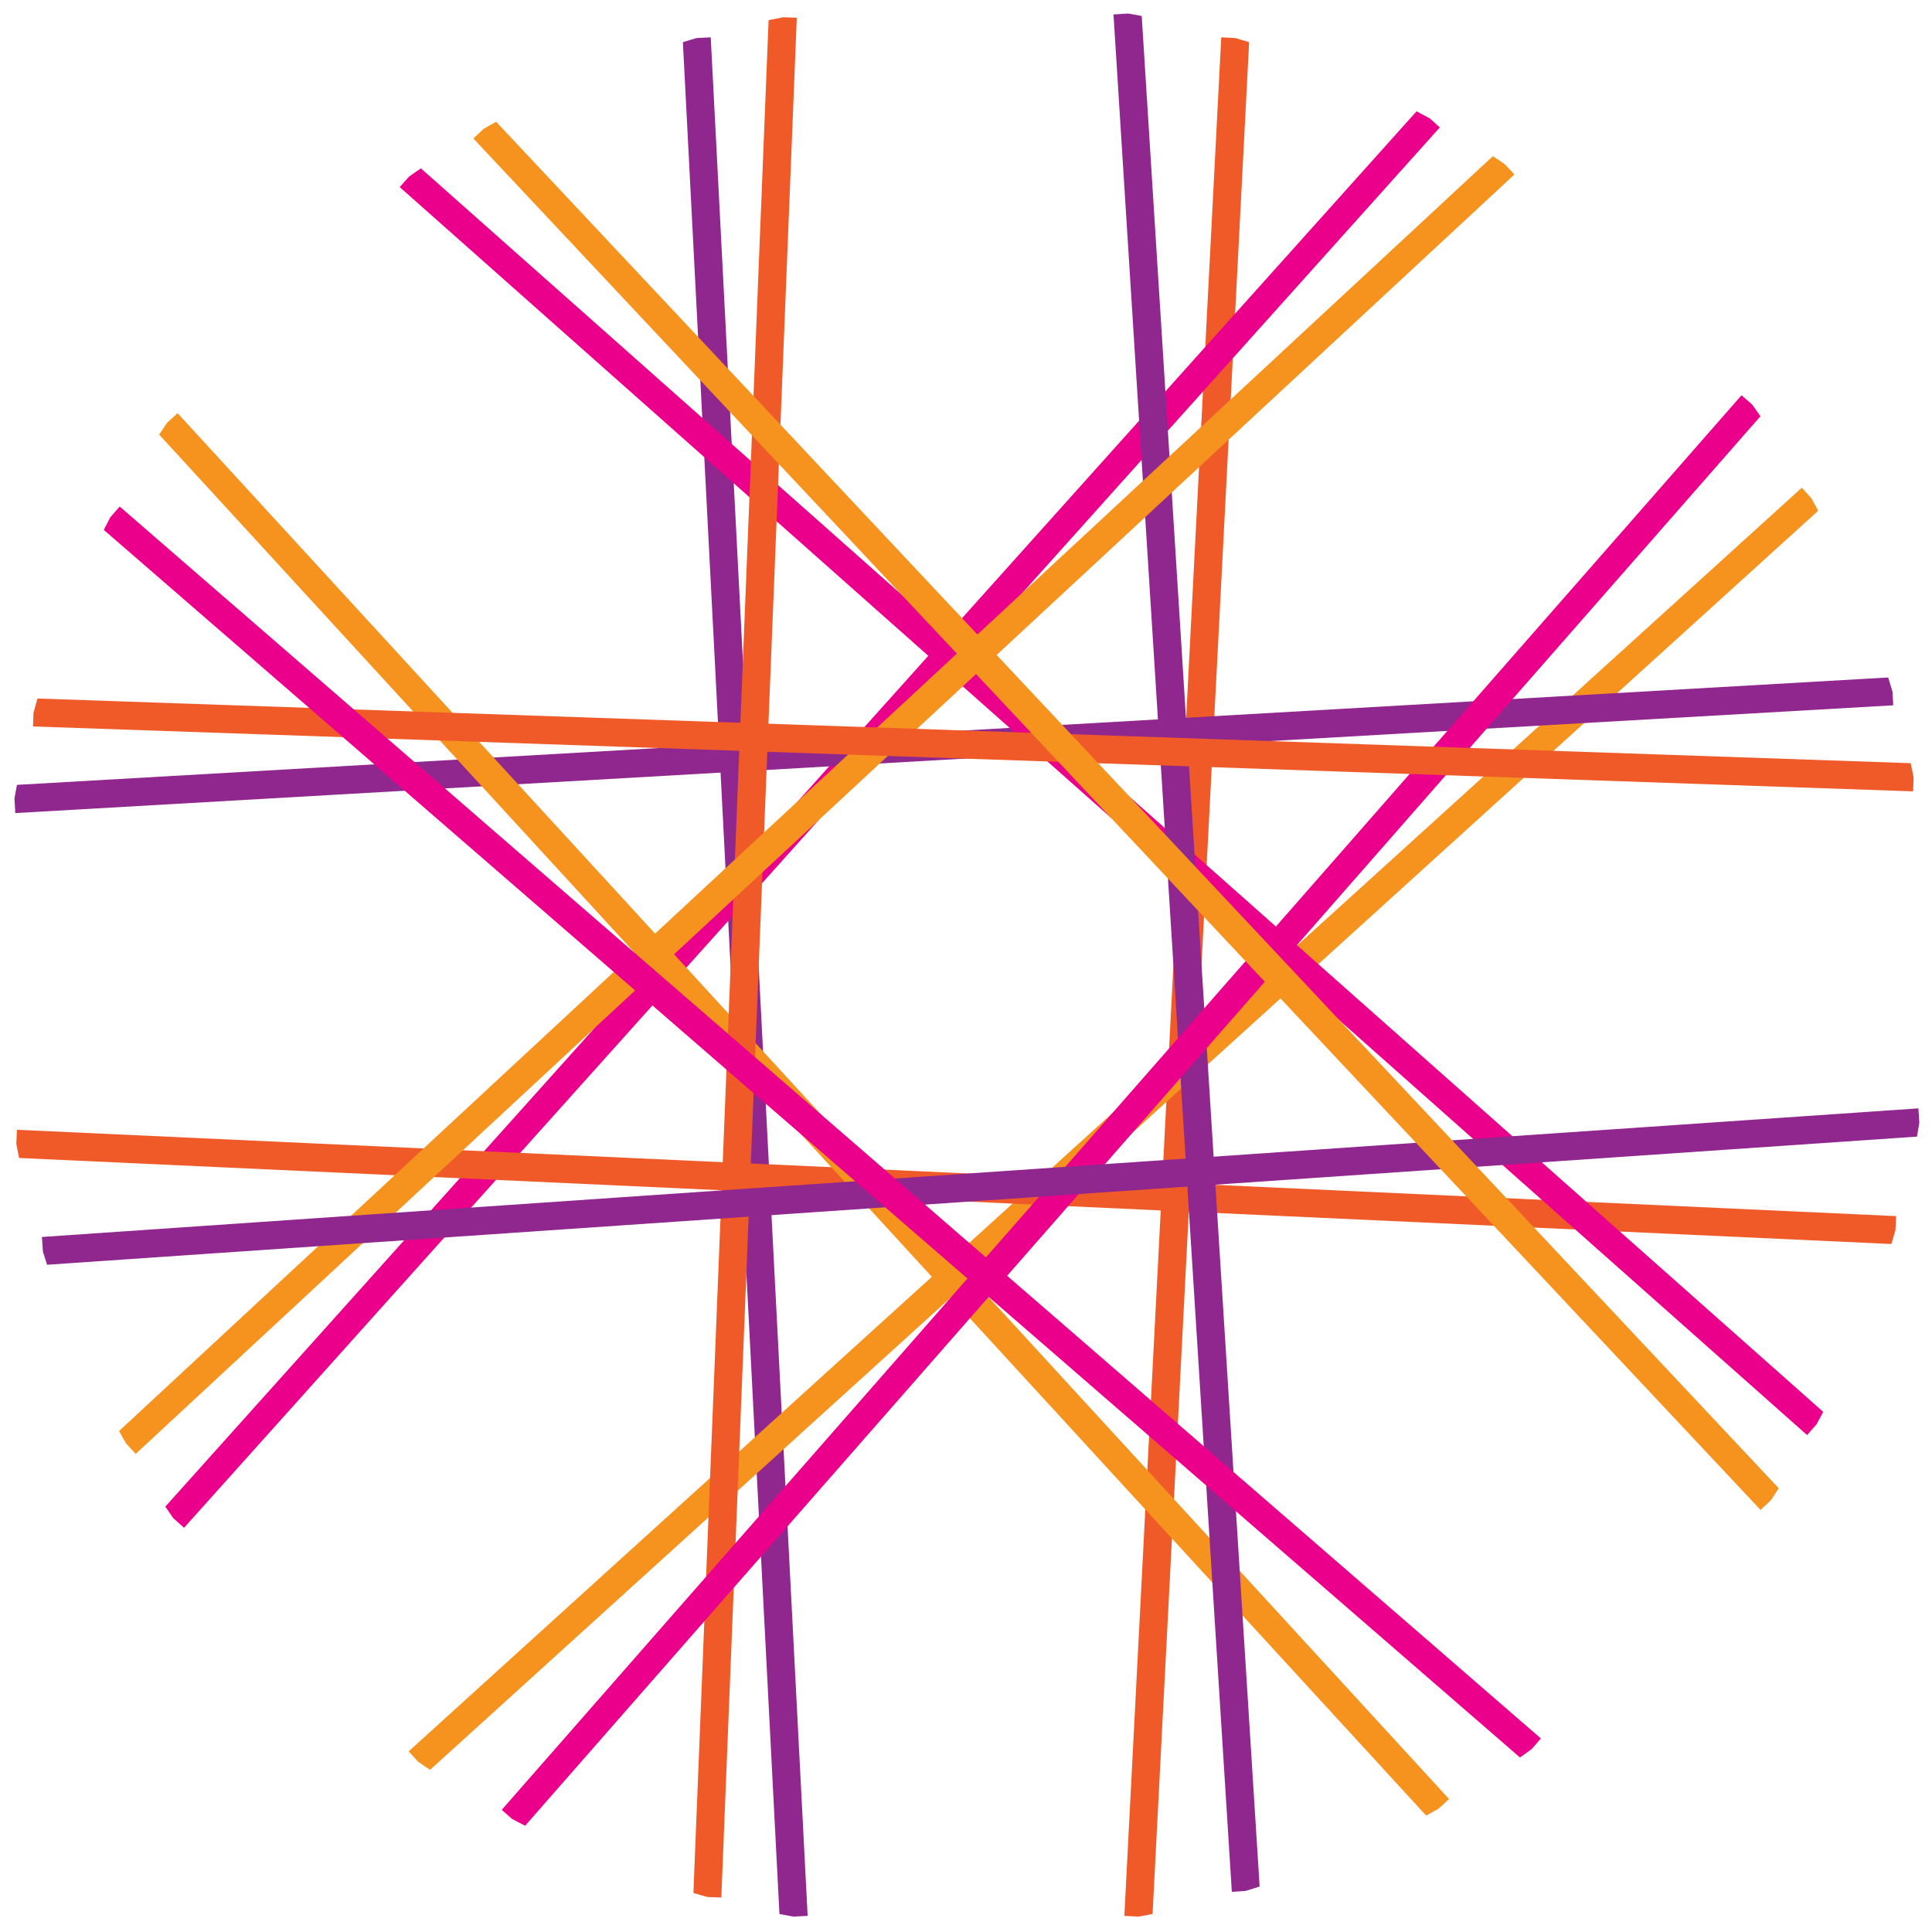
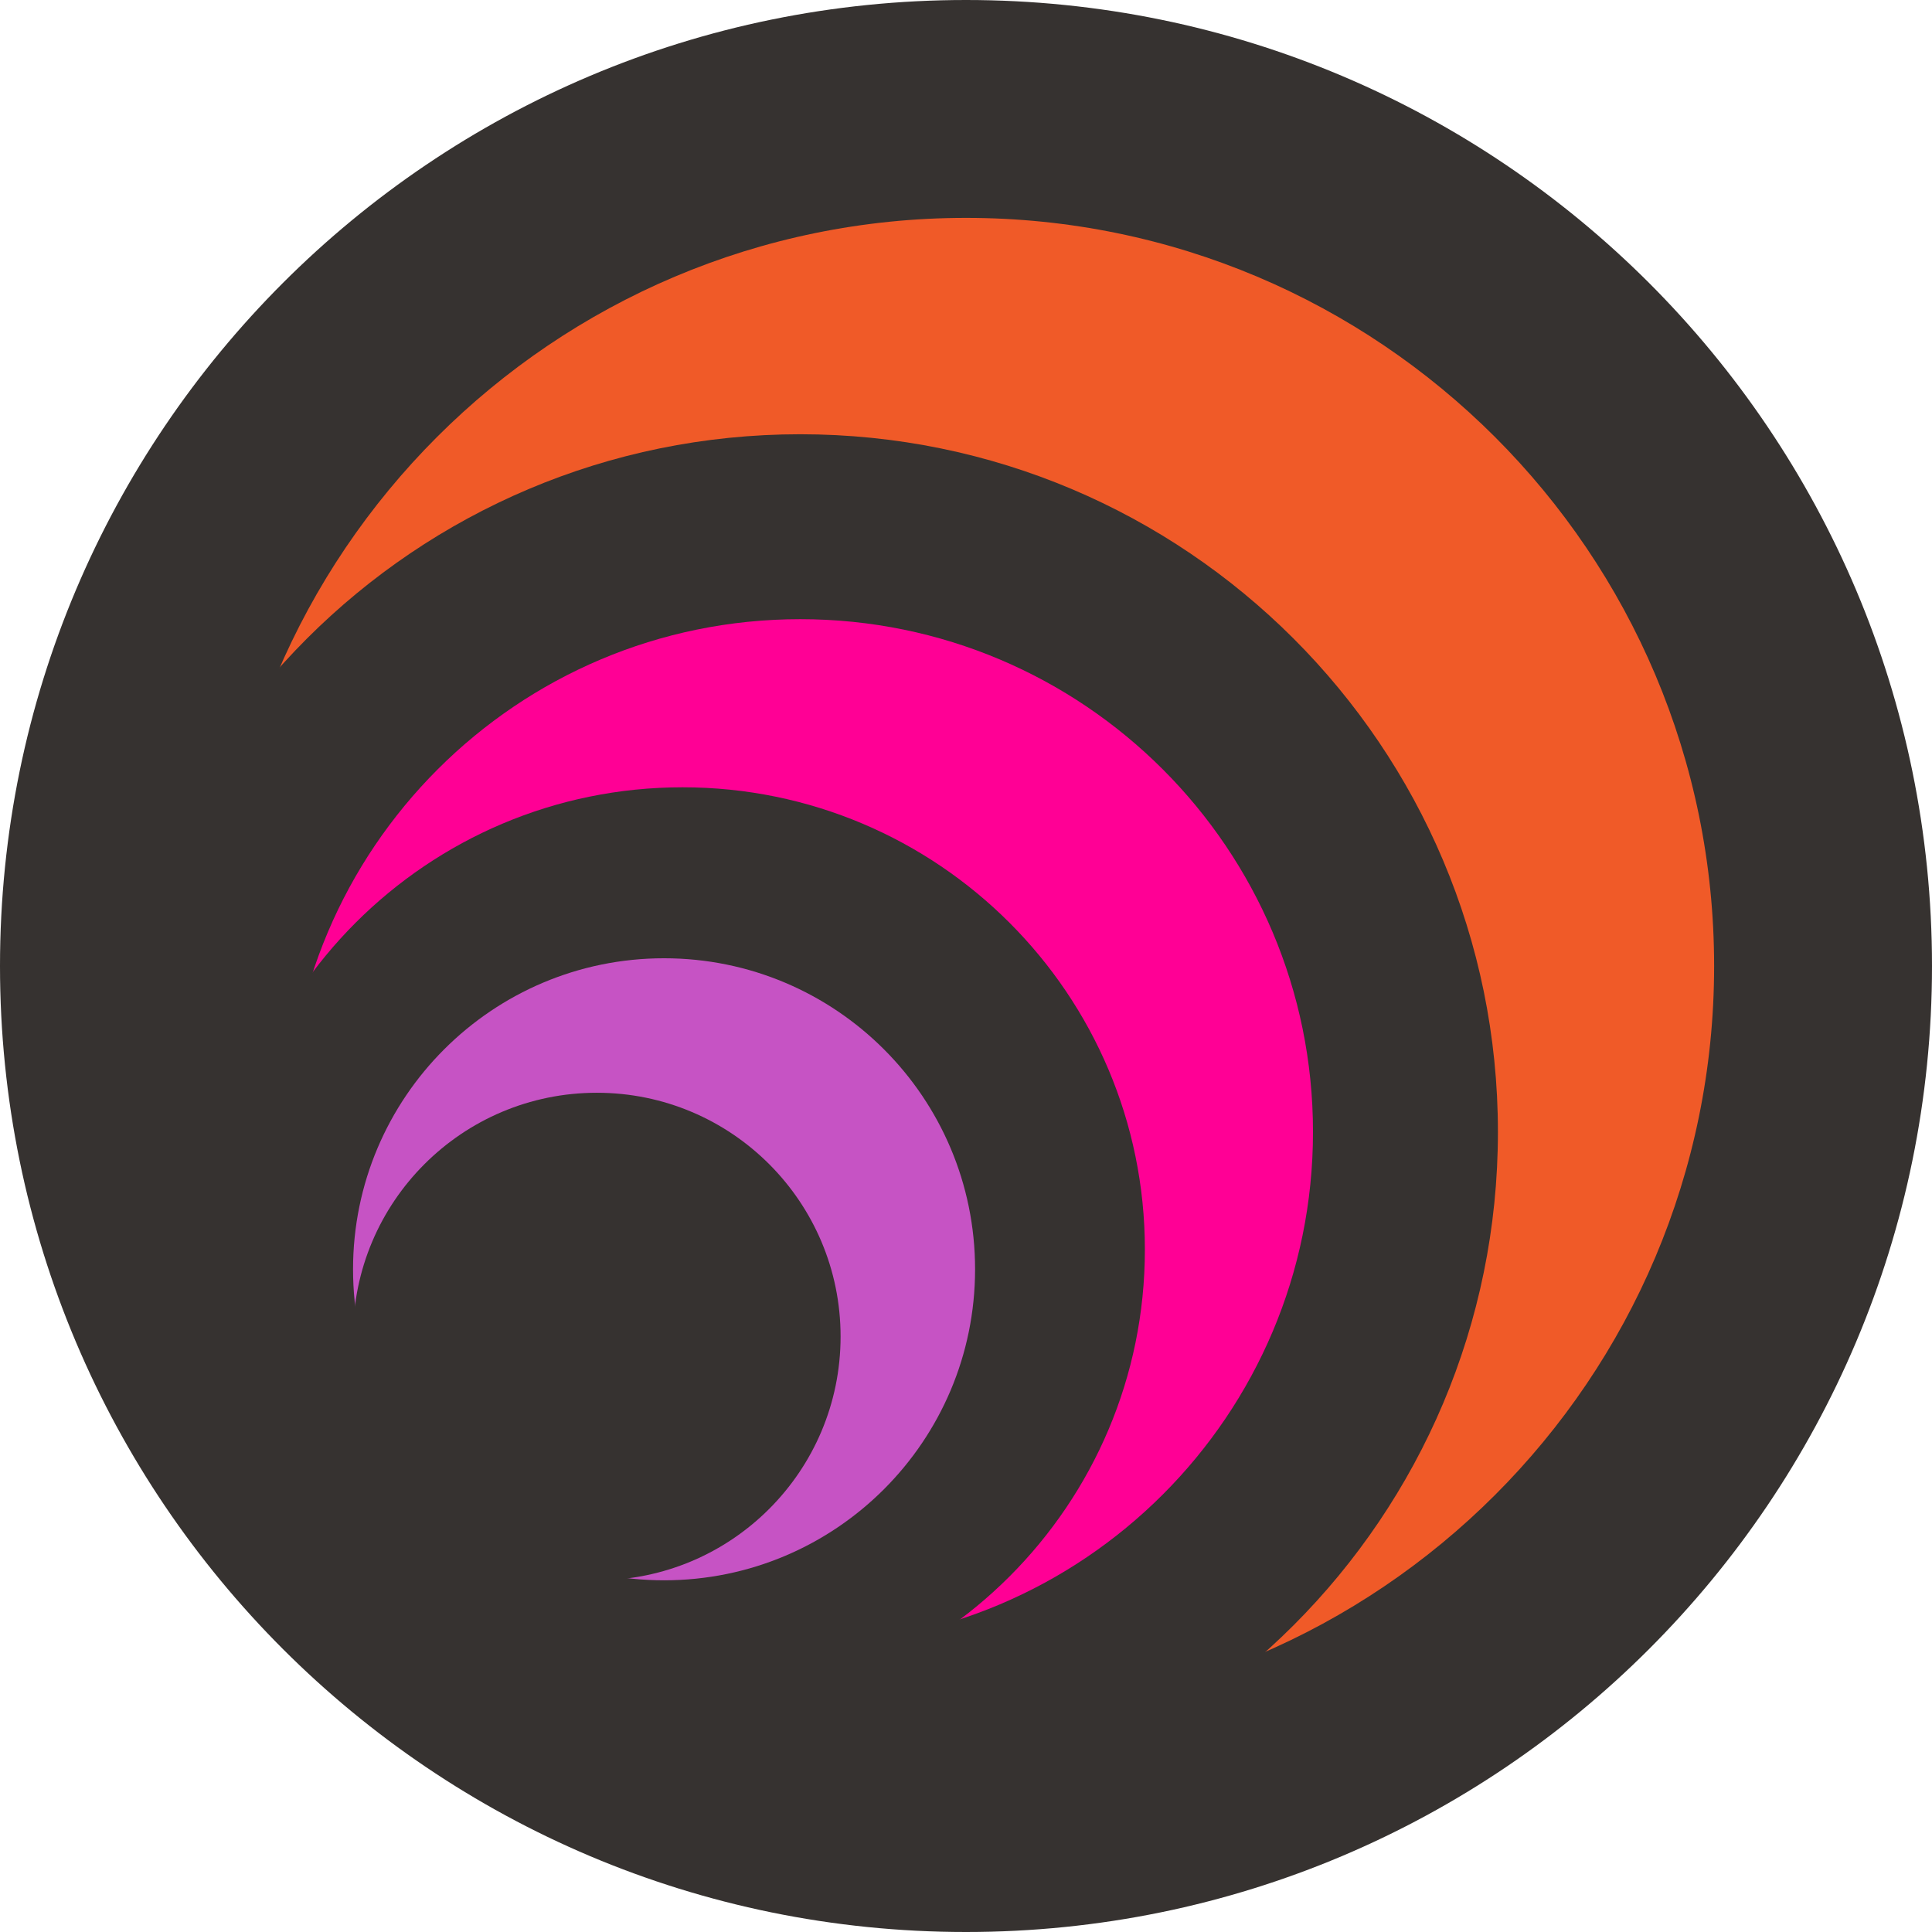
- <svg xmlns="http://www.w3.org/2000/svg" id="Layer_2" viewBox="0 0 64 64">
-   <defs>
-     <style>.cls-1,.cls-2,.cls-3,.cls-4,.cls-5{fill:none;}.cls-6{clip-path:url(#clippath);}.cls-2{stroke:#f05a28;}.cls-2,.cls-3,.cls-4,.cls-5{stroke-miterlimit:10;stroke-width:.93px;}.cls-3{stroke:#eb008b;}.cls-4{stroke:#f6921e;}.cls-5{stroke:#90278e;}</style>
-     <clipPath id="clippath">
-       <circle class="cls-1" cx="32" cy="32" r="32" />
-     </clipPath>
-   </defs>
-   <g id="Layer_1-2">
-     <g class="cls-6">
-       <g>
-         <line class="cls-5" x1="26.29" y1="63.49" x2="23.08" y2="1.26" />
-         <line class="cls-2" x1="37.71" y1="63.49" x2="40.92" y2="1.26" />
-         <line class="cls-3" x1="5.75" y1="50.3" x2="47.35" y2="3.91" />
-         <line class="cls-4" x1="13.85" y1="58.36" x2="60" y2="16.5" />
-         <line class="cls-5" x1=".48" y1="26.47" x2="62.69" y2="22.9" />
-         <line class="cls-2" x1=".54" y1="37.89" x2="62.79" y2="40.75" />
-         <line class="cls-3" x1="13.55" y1="5.85" x2="60.17" y2="47.19" />
-         <line class="cls-4" x1="5.54" y1="14" x2="47.66" y2="59.91" />
-         <line class="cls-5" x1="37.35" y1=".45" x2="41.27" y2="62.64" />
-         <line class="cls-2" x1="25.93" y1=".57" x2="23.43" y2="62.84" />
-         <line class="cls-3" x1="58.04" y1="13.4" x2="16.97" y2="60.26" />
-         <line class="cls-4" x1="49.85" y1="5.44" x2="4.18" y2="47.82" />
-         <line class="cls-5" x1="63.58" y1="37.18" x2="1.42" y2="41.44" />
-         <line class="cls-2" x1="63.39" y1="25.75" x2="1.11" y2="23.6" />
-         <line class="cls-3" x1="50.74" y1="57.94" x2="3.66" y2="17.13" />
-         <line class="cls-4" x1="58.66" y1="49.7" x2="16.02" y2="4.27" />
-       </g>
-     </g>
-   </g>
+ <svg xmlns="http://www.w3.org/2000/svg" viewBox="0 0 114.92 114.92">
+   <circle cx="57.46" cy="57.46" r="57.46" fill="#363230" />
+   <circle cx="57.46" cy="57.46" r="44.5" fill="#F05A28" />
+   <circle cx="47.6" cy="67.33" r="41.5" fill="#363230" />
+   <circle cx="47.6" cy="67.33" r="30.5" fill="#FF0095" />
+   <circle cx="40.6" cy="74.33" r="27.5" fill="#363230" />
+   <circle cx="39.5" cy="75.5" r="18.5" fill="#C653C4" />
+   <circle cx="35.5" cy="79.5" r="14.5" fill="#363230" />
</svg>
